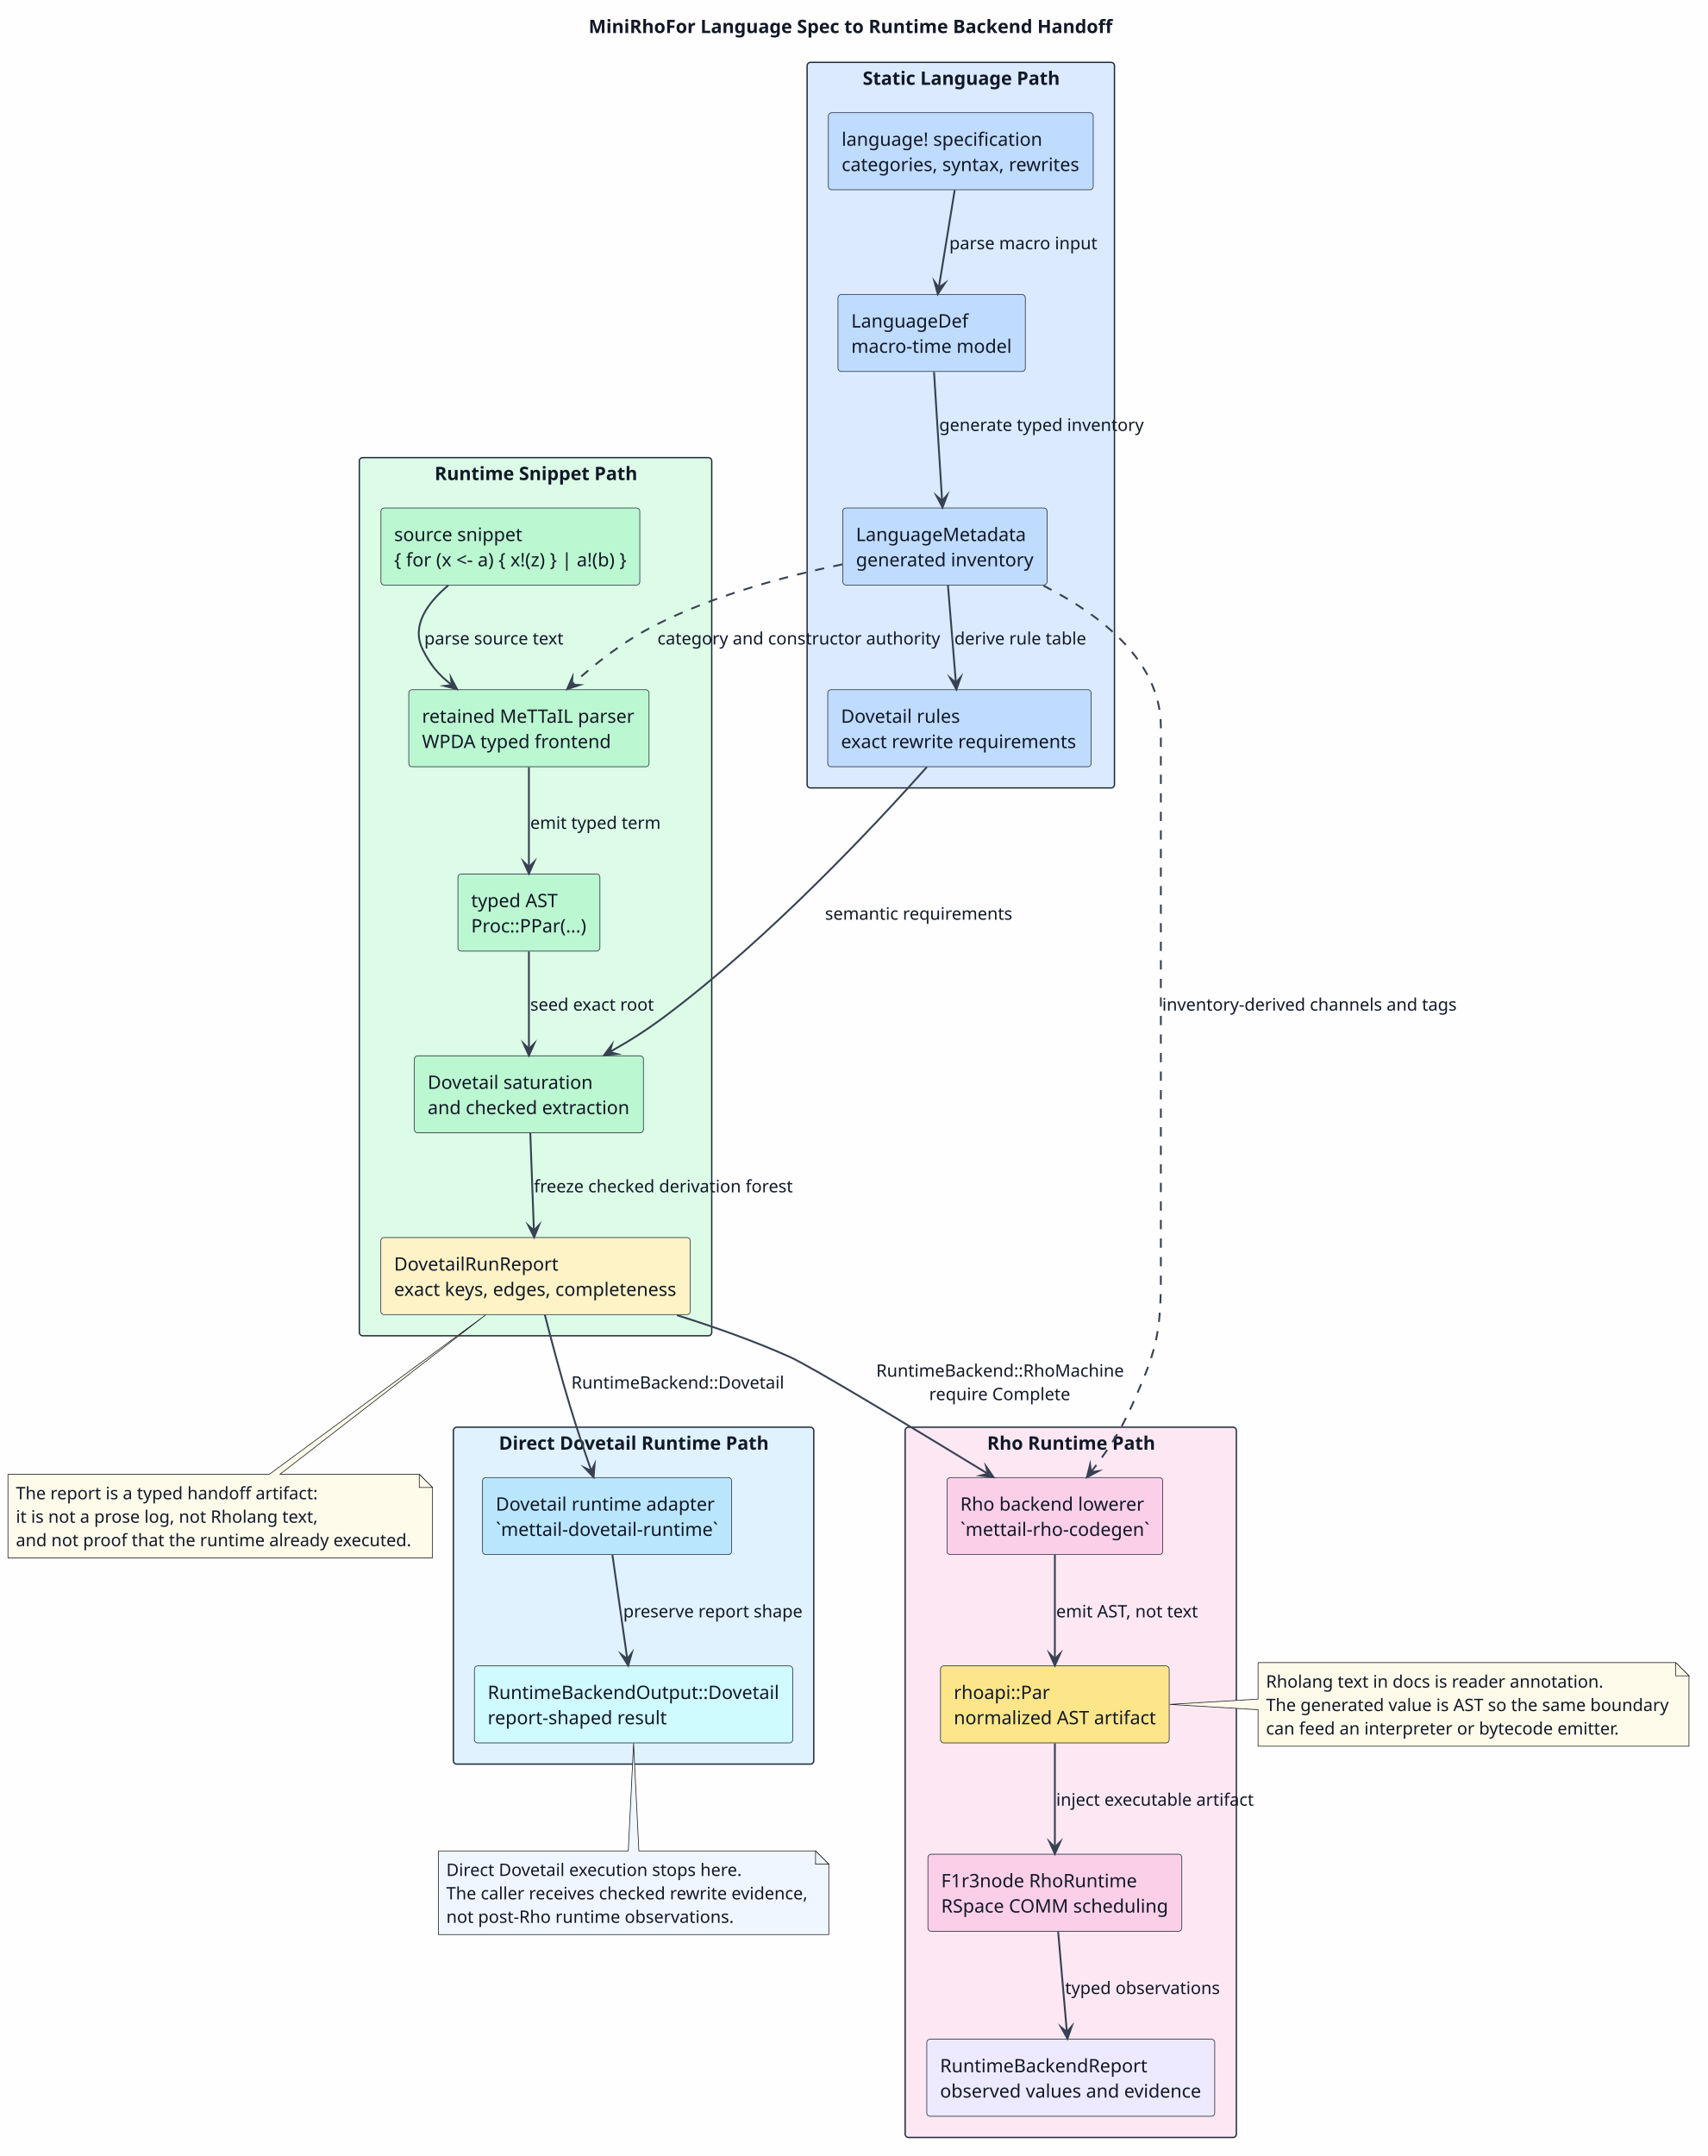
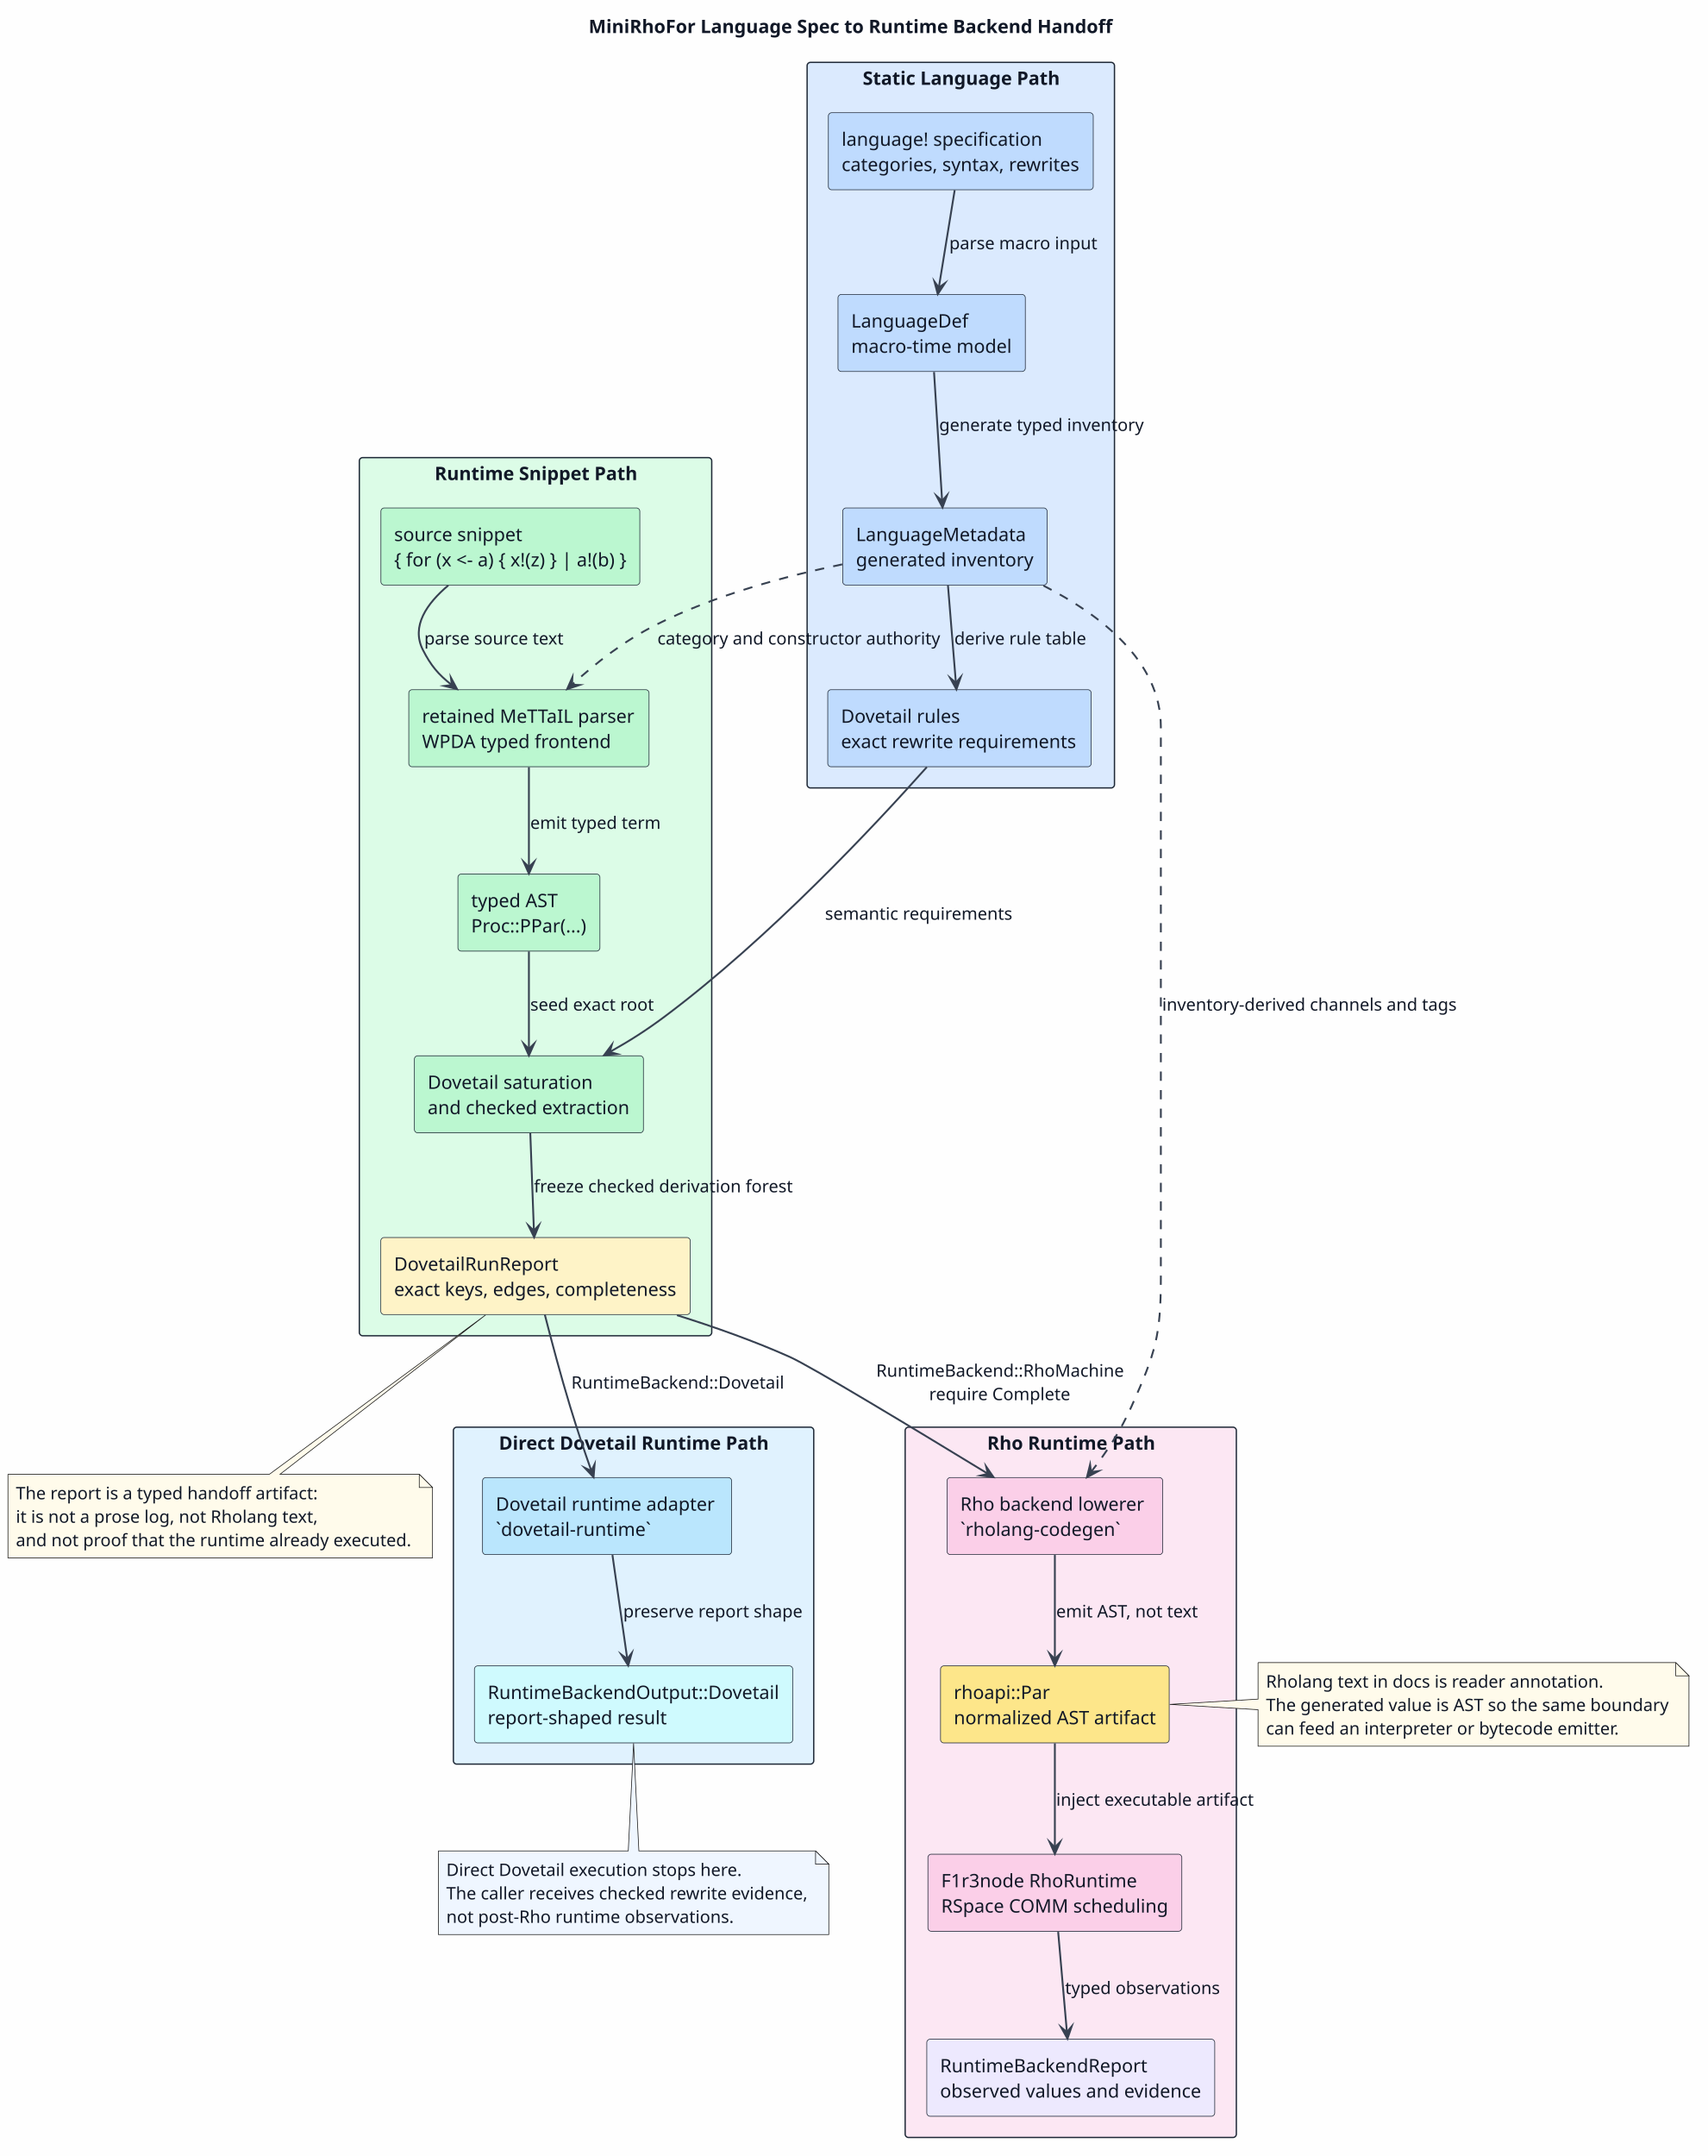
<svg xmlns="http://www.w3.org/2000/svg" contentStyleType="text/css" data-diagram-type="DESCRIPTION" height="1627px" preserveAspectRatio="none" style="width:1289px;height:1627px;background:#FEFEFE;" version="1.1" viewBox="0 0 1289 1627" width="1289px" zoomAndPan="magnify">
  <defs />
  <g>
    <rect fill="#FEFEFE" height="1627" style="stroke:none;stroke-width:1;" width="1289" x="0" y="0" />
    <g class="title" data-source-line="1">
      <text fill="#111827" font-family="sans-serif" font-size="14" font-weight="700" lengthAdjust="spacing" textLength="394.252" x="444.305" y="24.966">MiniRhoFor Language Spec to Runtime Backend Handoff</text>
    </g>
    <g class="cluster" data-qualified-name="StaticPath" data-source-line="13" id="ent0001">
      <rect fill="#DBEAFE" height="547.54" rx="2.5" ry="2.5" style="stroke:#1F2937;stroke-width:1;" width="232" x="609.23" y="47.068" />
      <text fill="#111827" font-family="sans-serif" font-size="14" font-weight="700" lengthAdjust="spacing" textLength="148.049" x="651.205" y="64.034">Static Language Path</text>
    </g>
    <g class="cluster" data-qualified-name="RuntimePath" data-source-line="20" id="ent0006">
      <rect fill="#DCFCE7" height="662.68" rx="2.5" ry="2.5" style="stroke:#1F2937;stroke-width:1;" width="266" x="271.23" y="345.338" />
      <text fill="#111827" font-family="sans-serif" font-size="14" font-weight="700" lengthAdjust="spacing" textLength="152.319" x="328.07" y="362.304">Runtime Snippet Path</text>
    </g>
    <g class="cluster" data-qualified-name="DirectPath" data-source-line="28" id="ent0012">
      <rect fill="#E0F2FE" height="254.25" rx="2.5" ry="2.5" style="stroke:#1F2937;stroke-width:1;" width="272" x="342.23" y="1077.018" />
      <text fill="#111827" font-family="sans-serif" font-size="14" font-weight="700" lengthAdjust="spacing" textLength="203.349" x="376.555" y="1093.984">Direct Dovetail Runtime Path</text>
    </g>
    <g class="cluster" data-qualified-name="RhoPath" data-source-line="33" id="ent0015">
      <rect fill="#FCE7F3" height="536" rx="2.5" ry="2.5" style="stroke:#1F2937;stroke-width:1;" width="250" x="683.23" y="1077.018" />
      <text fill="#111827" font-family="sans-serif" font-size="14" font-weight="700" lengthAdjust="spacing" textLength="126.224" x="745.118" y="1093.984">Rho Runtime Path</text>
    </g>
    <g class="entity" data-qualified-name="StaticPath.Spec" data-source-line="14" id="ent0002">
      <rect fill="#BFDBFE" height="58.136" rx="2.5" ry="2.5" style="stroke:#1F2937;stroke-width:0.5;" width="199.927" x="625.27" y="85.068" />
      <text fill="#111827" font-family="sans-serif" font-size="14" lengthAdjust="spacing" textLength="151.479" x="635.27" y="110.034">language! specification</text>
      <text fill="#111827" font-family="sans-serif" font-size="14" lengthAdjust="spacing" textLength="179.927" x="635.27" y="129.102">categories, syntax, rewrites</text>
    </g>
    <g class="entity" data-qualified-name="StaticPath.LangDef" data-source-line="15" id="ent0003">
      <rect fill="#BFDBFE" height="58.136" rx="2.5" ry="2.5" style="stroke:#1F2937;stroke-width:0.5;" width="141.393" x="632.54" y="222.208" />
      <text fill="#111827" font-family="sans-serif" font-size="14" lengthAdjust="spacing" textLength="88.396" x="642.54" y="247.174">LanguageDef</text>
      <text fill="#111827" font-family="sans-serif" font-size="14" lengthAdjust="spacing" textLength="121.394" x="642.54" y="266.242">macro-time model</text>
    </g>
    <g class="entity" data-qualified-name="StaticPath.Metadata" data-source-line="16" id="ent0004">
      <rect fill="#BFDBFE" height="58.136" rx="2.5" ry="2.5" style="stroke:#1F2937;stroke-width:0.5;" width="154.26" x="636.1" y="383.338" />
      <text fill="#111827" font-family="sans-serif" font-size="14" lengthAdjust="spacing" textLength="128.338" x="646.1" y="408.304">LanguageMetadata</text>
      <text fill="#111827" font-family="sans-serif" font-size="14" lengthAdjust="spacing" textLength="134.26" x="646.1" y="427.372">generated inventory</text>
    </g>
    <g class="entity" data-qualified-name="StaticPath.Rules" data-source-line="17" id="ent0005">
      <rect fill="#BFDBFE" height="58.136" rx="2.5" ry="2.5" style="stroke:#1F2937;stroke-width:0.5;" width="198.863" x="624.8" y="520.478" />
      <text fill="#111827" font-family="sans-serif" font-size="14" lengthAdjust="spacing" textLength="90.118" x="634.8" y="545.444">Dovetail rules</text>
      <text fill="#111827" font-family="sans-serif" font-size="14" lengthAdjust="spacing" textLength="178.863" x="634.8" y="564.512">exact rewrite requirements</text>
    </g>
    <g class="entity" data-qualified-name="RuntimePath.Source" data-source-line="21" id="ent0007">
      <rect fill="#BBF7D0" height="58.136" rx="2.5" ry="2.5" style="stroke:#1F2937;stroke-width:0.5;" width="195.419" x="287.52" y="383.338" />
      <text fill="#111827" font-family="sans-serif" font-size="14" lengthAdjust="spacing" textLength="97.006" x="297.52" y="408.304">source snippet</text>
      <text fill="#111827" font-family="sans-serif" font-size="14" lengthAdjust="spacing" textLength="175.419" x="297.52" y="427.372">{ for (x &lt;- a) { x!(z) } | a!(b) }</text>
    </g>
    <g class="entity" data-qualified-name="RuntimePath.Parser" data-source-line="22" id="ent0008">
      <rect fill="#BBF7D0" height="58.136" rx="2.5" ry="2.5" style="stroke:#1F2937;stroke-width:0.5;" width="181.363" x="308.55" y="520.478" />
      <text fill="#111827" font-family="sans-serif" font-size="14" lengthAdjust="spacing" textLength="161.363" x="318.55" y="545.444">retained MeTTaIL parser</text>
      <text fill="#111827" font-family="sans-serif" font-size="14" lengthAdjust="spacing" textLength="143.177" x="318.55" y="564.512">WPDA typed frontend</text>
    </g>
    <g class="entity" data-qualified-name="RuntimePath.TypedAst" data-source-line="23" id="ent0009">
      <rect fill="#BBF7D0" height="58.136" rx="2.5" ry="2.5" style="stroke:#1F2937;stroke-width:0.5;" width="107.178" x="345.65" y="659.608" />
      <text fill="#111827" font-family="sans-serif" font-size="14" lengthAdjust="spacing" textLength="65.366" x="355.65" y="684.574">typed AST</text>
      <text fill="#111827" font-family="sans-serif" font-size="14" lengthAdjust="spacing" textLength="87.178" x="355.65" y="703.642">Proc::PPar(...)</text>
    </g>
    <g class="entity" data-qualified-name="RuntimePath.Dovetail" data-source-line="24" id="ent0010">
      <rect fill="#BBF7D0" height="58.136" rx="2.5" ry="2.5" style="stroke:#1F2937;stroke-width:0.5;" width="172.865" x="312.8" y="796.748" />
      <text fill="#111827" font-family="sans-serif" font-size="14" lengthAdjust="spacing" textLength="125.159" x="322.8" y="821.714">Dovetail saturation</text>
      <text fill="#111827" font-family="sans-serif" font-size="14" lengthAdjust="spacing" textLength="152.865" x="322.8" y="840.782">and checked extraction</text>
    </g>
    <g class="entity" data-qualified-name="RuntimePath.Report" data-source-line="25" id="ent0011">
      <rect fill="#FEF3C7" height="58.136" rx="2.5" ry="2.5" style="stroke:#1F2937;stroke-width:0.5;" width="233.597" x="287.44" y="933.888" />
      <text fill="#111827" font-family="sans-serif" font-size="14" lengthAdjust="spacing" textLength="124.362" x="297.44" y="958.854">DovetailRunReport</text>
      <text fill="#111827" font-family="sans-serif" font-size="14" lengthAdjust="spacing" textLength="213.597" x="297.44" y="977.922">exact keys, edges, completeness</text>
    </g>
    <g class="entity" data-qualified-name="DirectPath.DirectAdapter" data-source-line="29" id="ent0013">
      <rect fill="#BAE6FD" height="58.136" rx="2.5" ry="2.5" style="stroke:#1F2937;stroke-width:0.5;" width="188.013" x="364.23" y="1115.018" />
      <text fill="#111827" font-family="sans-serif" font-size="14" lengthAdjust="spacing" textLength="165.507" x="374.23" y="1139.984">Dovetail runtime adapter</text>
-       <text fill="#111827" font-family="sans-serif" font-size="14" lengthAdjust="spacing" textLength="168.013" x="374.23" y="1159.052">`mettail-dovetail-runtime`</text>
+       <text fill="#111827" font-family="sans-serif" font-size="14" lengthAdjust="spacing" textLength="168.013" x="374.23" y="1159.052">`dovetail-runtime`</text>
    </g>
    <g class="entity" data-qualified-name="DirectPath.DirectOutput" data-source-line="30" id="ent0014">
      <rect fill="#CFFAFE" height="58.136" rx="2.5" ry="2.5" style="stroke:#1F2937;stroke-width:0.5;" width="240.261" x="358.1" y="1257.138" />
      <text fill="#111827" font-family="sans-serif" font-size="14" lengthAdjust="spacing" textLength="220.261" x="368.1" y="1282.104">RuntimeBackendOutput::Dovetail</text>
      <text fill="#111827" font-family="sans-serif" font-size="14" lengthAdjust="spacing" textLength="135.772" x="368.1" y="1301.172">report-shaped result</text>
    </g>
    <g class="entity" data-qualified-name="RhoPath.Lowerer" data-source-line="34" id="ent0016">
      <rect fill="#FBCFE8" height="58.136" rx="2.5" ry="2.5" style="stroke:#1F2937;stroke-width:0.5;" width="162.814" x="714.83" y="1115.018" />
      <text fill="#111827" font-family="sans-serif" font-size="14" lengthAdjust="spacing" textLength="139.369" x="724.83" y="1139.984">Rho backend lowerer</text>
-       <text fill="#111827" font-family="sans-serif" font-size="14" lengthAdjust="spacing" textLength="142.814" x="724.83" y="1159.052">`mettail-rho-codegen`</text>
+       <text fill="#111827" font-family="sans-serif" font-size="14" lengthAdjust="spacing" textLength="142.814" x="724.83" y="1159.052">`rholang-codegen`</text>
    </g>
    <g class="entity" data-qualified-name="RhoPath.Par" data-source-line="35" id="ent0017">
      <rect fill="#FDE68A" height="58.136" rx="2.5" ry="2.5" style="stroke:#1F2937;stroke-width:0.5;" width="172.599" x="709.93" y="1257.138" />
      <text fill="#111827" font-family="sans-serif" font-size="14" lengthAdjust="spacing" textLength="72.59" x="719.93" y="1282.104">rhoapi::Par</text>
      <text fill="#111827" font-family="sans-serif" font-size="14" lengthAdjust="spacing" textLength="152.599" x="719.93" y="1301.172">normalized AST artifact</text>
    </g>
    <g class="entity" data-qualified-name="RhoPath.Runtime" data-source-line="36" id="ent0018">
      <rect fill="#FBCFE8" height="58.136" rx="2.5" ry="2.5" style="stroke:#1F2937;stroke-width:0.5;" width="191.653" x="700.41" y="1399.258" />
      <text fill="#111827" font-family="sans-serif" font-size="14" lengthAdjust="spacing" textLength="147.825" x="710.41" y="1424.224">F1r3node RhoRuntime</text>
      <text fill="#111827" font-family="sans-serif" font-size="14" lengthAdjust="spacing" textLength="171.653" x="710.41" y="1443.292">RSpace COMM scheduling</text>
    </g>
    <g class="entity" data-qualified-name="RhoPath.RuntimeReport" data-source-line="37" id="ent0019">
      <rect fill="#EDE9FE" height="58.136" rx="2.5" ry="2.5" style="stroke:#1F2937;stroke-width:0.5;" width="217.343" x="699.56" y="1538.878" />
      <text fill="#111827" font-family="sans-serif" font-size="14" lengthAdjust="spacing" textLength="156.491" x="709.56" y="1563.844">RuntimeBackendReport</text>
      <text fill="#111827" font-family="sans-serif" font-size="14" lengthAdjust="spacing" textLength="197.343" x="709.56" y="1582.912">observed values and evidence</text>
    </g>
    <g class="entity" data-qualified-name="GMN36" data-source-line="62" id="ent0037">
      <path d="M6,1112.528 L6,1175.646 A0,0 0 0 0 6,1175.646 L326.468,1175.646 A0,0 0 0 0 326.468,1175.646 L326.468,1122.528 L316.468,1112.528 L211.36,1112.528 L366.52,992.338 L203.36,1112.528 L6,1112.528 A0,0 0 0 0 6,1112.528" fill="#FFFBEB" style="stroke:#181818;stroke-width:0.5;" />
      <path d="M316.468,1112.528 L316.468,1122.528 L326.468,1122.528 L316.468,1112.528" fill="#FFFBEB" style="stroke:#181818;stroke-width:0.5;" />
      <text fill="#111827" font-family="sans-serif" font-size="13" lengthAdjust="spacing" textLength="228.072" x="12" y="1131.425">The report is a typed handoff artifact:</text>
      <text fill="#111827" font-family="sans-serif" font-size="13" lengthAdjust="spacing" textLength="228.371" x="12" y="1149.131">it is not a prose log, not Rholang text,</text>
      <text fill="#111827" font-family="sans-serif" font-size="13" lengthAdjust="spacing" textLength="299.468" x="12" y="1166.837">and not proof that the runtime already executed.</text>
    </g>
    <g class="entity" data-qualified-name="GMN39" data-source-line="68" id="ent0040">
      <path d="M330.88,1396.768 L330.88,1459.886 A0,0 0 0 0 330.88,1459.886 L625.595,1459.886 A0,0 0 0 0 625.595,1459.886 L625.595,1406.768 L615.595,1396.768 L482.23,1396.768 L478.23,1315.558 L474.23,1396.768 L330.88,1396.768 A0,0 0 0 0 330.88,1396.768" fill="#EFF6FF" style="stroke:#181818;stroke-width:0.5;" />
      <path d="M615.595,1396.768 L615.595,1406.768 L625.595,1406.768 L615.595,1396.768" fill="#EFF6FF" style="stroke:#181818;stroke-width:0.5;" />
      <text fill="#111827" font-family="sans-serif" font-size="13" lengthAdjust="spacing" textLength="224.302" x="336.88" y="1415.665">Direct Dovetail execution stops here.</text>
      <text fill="#111827" font-family="sans-serif" font-size="13" lengthAdjust="spacing" textLength="273.715" x="336.88" y="1433.371">The caller receives checked rewrite evidence,</text>
      <text fill="#111827" font-family="sans-serif" font-size="13" lengthAdjust="spacing" textLength="216.996" x="336.88" y="1451.077">not post-Rho runtime observations.</text>
    </g>
    <g class="entity" data-qualified-name="GMN42" data-source-line="74" id="ent0043">
      <path d="M949.61,1254.648 L949.61,1282.208 L882.95,1286.208 L949.61,1290.208 L949.61,1317.766 A0,0 0 0 0 949.61,1317.766 L1274.862,1317.766 A0,0 0 0 0 1274.862,1317.766 L1274.862,1264.648 L1264.862,1254.648 L949.61,1254.648 A0,0 0 0 0 949.61,1254.648" fill="#FFFBEB" style="stroke:#181818;stroke-width:0.5;" />
      <path d="M1264.862,1254.648 L1264.862,1264.648 L1274.862,1264.648 L1264.862,1254.648" fill="#FFFBEB" style="stroke:#181818;stroke-width:0.5;" />
      <text fill="#111827" font-family="sans-serif" font-size="13" lengthAdjust="spacing" textLength="255.164" x="955.61" y="1273.545">Rholang text in docs is reader annotation.</text>
      <text fill="#111827" font-family="sans-serif" font-size="13" lengthAdjust="spacing" textLength="304.252" x="955.61" y="1291.251">The generated value is AST so the same boundary</text>
      <text fill="#111827" font-family="sans-serif" font-size="13" lengthAdjust="spacing" textLength="268.905" x="955.61" y="1308.957">can feed an interpreter or bytecode emitter.</text>
    </g>
    <g class="link" data-entity-1="ent0002" data-entity-2="ent0003" data-link-type="dependency" data-source-line="40" id="lnk20">
      <path d="M720.62,143.468 C716.87,166.528 712.393,193.993 708.643,217.043" fill="none" id="Spec-to-LangDef" style="stroke:#374151;stroke-width:1.4;" />
      <polygon fill="#374151" points="707.84,221.978,713.233,213.737,708.643,217.043,705.337,212.452,707.84,221.978" style="stroke:#374151;stroke-width:1.4;stroke-linejoin:miter;stroke-miterlimit:10;" />
      <text fill="#111827" font-family="sans-serif" font-size="13" lengthAdjust="spacing" textLength="112.008" x="716.55" y="188.105">parse macro input</text>
    </g>
    <g class="link" data-entity-1="ent0003" data-entity-2="ent0004" data-link-type="dependency" data-source-line="41" id="lnk21">
      <path d="M705.02,280.718 C706.84,309.598 709.317,349.058 711.127,377.948" fill="none" id="LangDef-to-Metadata" style="stroke:#374151;stroke-width:1.4;" />
      <polygon fill="#374151" points="711.44,382.938,714.869,373.705,711.127,377.948,706.885,374.206,711.44,382.938" style="stroke:#374151;stroke-width:1.4;stroke-linejoin:miter;stroke-miterlimit:10;" />
      <text fill="#111827" font-family="sans-serif" font-size="13" lengthAdjust="spacing" textLength="154.7" x="708.93" y="325.235">generate typed inventory</text>
    </g>
    <g class="link" data-entity-1="ent0004" data-entity-2="ent0005" data-link-type="dependency" data-source-line="42" id="lnk22">
      <path d="M715.54,441.738 C717.42,464.798 719.644,492.214 721.524,515.264" fill="none" id="Metadata-to-Rules" style="stroke:#374151;stroke-width:1.4;" />
      <polygon fill="#374151" points="721.93,520.248,725.185,510.952,721.524,515.264,717.212,511.603,721.93,520.248" style="stroke:#374151;stroke-width:1.4;stroke-linejoin:miter;stroke-miterlimit:10;" />
      <text fill="#111827" font-family="sans-serif" font-size="13" lengthAdjust="spacing" textLength="99.502" x="720.39" y="486.375">derive rule table</text>
    </g>
    <g class="link" data-entity-1="ent0005" data-entity-2="ent0010" data-link-type="dependency" data-source-line="43" id="lnk23">
      <path d="M699.6,578.858 C660.62,622.608 581.04,707.738 502.23,766.748 C487.94,777.448 475.819,785.139 460.299,793.859" fill="none" id="Rules-to-Dovetail" style="stroke:#374151;stroke-width:1.4;" />
      <polygon fill="#374151" points="455.94,796.308,465.746,795.387,460.299,793.859,461.827,788.412,455.94,796.308" style="stroke:#374151;stroke-width:1.4;stroke-linejoin:miter;stroke-miterlimit:10;" />
      <text fill="#111827" font-family="sans-serif" font-size="13" lengthAdjust="spacing" textLength="141.934" x="622.72" y="694.075">semantic requirements</text>
    </g>
    <g class="link" data-entity-1="ent0007" data-entity-2="ent0008" data-link-type="dependency" data-source-line="45" id="lnk24">
      <path d="M338.42,441.728 C322.2,455.348 310.11,472.588 319.23,490.478 C325.16,502.098 330.678,508.862 341.048,516.952" fill="none" id="Source-to-Parser" style="stroke:#374151;stroke-width:1.4;" />
      <polygon fill="#374151" points="344.99,520.028,340.354,511.338,341.048,516.952,335.434,517.646,344.99,520.028" style="stroke:#374151;stroke-width:1.4;stroke-linejoin:miter;stroke-miterlimit:10;" />
      <text fill="#111827" font-family="sans-serif" font-size="13" lengthAdjust="spacing" textLength="105.638" x="320.23" y="486.375">parse source text</text>
    </g>
    <g class="link" data-entity-1="ent0008" data-entity-2="ent0009" data-link-type="dependency" data-source-line="46" id="lnk25">
      <path d="M399.23,578.958 C399.23,602.498 399.23,630.778 399.23,654.298" fill="none" id="Parser-to-TypedAst" style="stroke:#374151;stroke-width:1.4;" />
      <polygon fill="#374151" points="399.23,659.298,403.23,650.298,399.23,654.298,395.23,650.298,399.23,659.298" style="stroke:#374151;stroke-width:1.4;stroke-linejoin:miter;stroke-miterlimit:10;" />
      <text fill="#111827" font-family="sans-serif" font-size="13" lengthAdjust="spacing" textLength="98.488" x="400.23" y="625.505">emit typed term</text>
    </g>
    <g class="link" data-entity-1="ent0009" data-entity-2="ent0010" data-link-type="dependency" data-source-line="47" id="lnk26">
      <path d="M399.23,718.008 C399.23,741.068 399.23,768.468 399.23,791.528" fill="none" id="TypedAst-to-Dovetail" style="stroke:#374151;stroke-width:1.4;" />
      <polygon fill="#374151" points="399.23,796.528,403.23,787.528,399.23,791.528,395.23,787.528,399.23,796.528" style="stroke:#374151;stroke-width:1.4;stroke-linejoin:miter;stroke-miterlimit:10;" />
      <text fill="#111827" font-family="sans-serif" font-size="13" lengthAdjust="spacing" textLength="93.873" x="400.23" y="762.645">seed exact root</text>
    </g>
    <g class="link" data-entity-1="ent0010" data-entity-2="ent0011" data-link-type="dependency" data-source-line="48" id="lnk27">
      <path d="M400.28,855.148 C401.14,878.208 402.144,905.611 403.004,928.661" fill="none" id="Dovetail-to-Report" style="stroke:#374151;stroke-width:1.4;" />
      <polygon fill="#374151" points="403.19,933.658,406.852,924.515,403.004,928.661,398.857,924.813,403.19,933.658" style="stroke:#374151;stroke-width:1.4;stroke-linejoin:miter;stroke-miterlimit:10;" />
      <text fill="#111827" font-family="sans-serif" font-size="13" lengthAdjust="spacing" textLength="196.053" x="403.03" y="899.785">freeze checked derivation forest</text>
    </g>
    <g class="link" data-entity-1="ent0011" data-entity-2="ent0013" data-link-type="dependency" data-source-line="50" id="lnk28">
      <path d="M411.25,992.128 C416.22,1011.578 423.23,1037.988 430.23,1061.018 C435.71,1079.018 440.854,1094.29 446.384,1110.04" fill="none" id="Report-to-DirectAdapter" style="stroke:#374151;stroke-width:1.4;" />
      <polygon fill="#374151" points="448.04,1114.758,448.833,1104.941,446.384,1110.04,441.284,1107.591,448.04,1114.758" style="stroke:#374151;stroke-width:1.4;stroke-linejoin:miter;stroke-miterlimit:10;" />
      <text fill="#111827" font-family="sans-serif" font-size="13" lengthAdjust="spacing" textLength="160.927" x="431.23" y="1047.915">RuntimeBackend::Dovetail</text>
    </g>
    <g class="link" data-entity-1="ent0013" data-entity-2="ent0014" data-link-type="dependency" data-source-line="51" id="lnk29">
      <path d="M462.28,1173.438 C465.75,1197.748 470.013,1227.648 473.483,1251.938" fill="none" id="DirectAdapter-to-DirectOutput" style="stroke:#374151;stroke-width:1.4;" />
      <polygon fill="#374151" points="474.19,1256.888,476.877,1247.413,473.483,1251.938,468.957,1248.544,474.19,1256.888" style="stroke:#374151;stroke-width:1.4;stroke-linejoin:miter;stroke-miterlimit:10;" />
      <text fill="#111827" font-family="sans-serif" font-size="13" lengthAdjust="spacing" textLength="135.824" x="470.43" y="1220.545">preserve report shape</text>
    </g>
    <g class="link" data-entity-1="ent0011" data-entity-2="ent0016" data-link-type="dependency" data-source-line="53" id="lnk30">
      <path d="M511.01,992.498 C539.21,1001.348 569.29,1011.978 596.23,1024.018 C612.01,1031.068 691.671,1079.225 745.681,1112.155" fill="none" id="Report-to-Lowerer" style="stroke:#374151;stroke-width:1.4;" />
      <polygon fill="#374151" points="749.95,1114.758,744.348,1106.658,745.681,1112.155,740.183,1113.488,749.95,1114.758" style="stroke:#374151;stroke-width:1.4;stroke-linejoin:miter;stroke-miterlimit:10;" />
      <text fill="#111827" font-family="sans-serif" font-size="13" lengthAdjust="spacing" textLength="187.005" x="661.36" y="1038.915">RuntimeBackend::RhoMachine</text>
      <text fill="#111827" font-family="sans-serif" font-size="13" lengthAdjust="spacing" textLength="107.107" x="701.309" y="1056.621">require Complete</text>
    </g>
    <g class="link" data-entity-1="ent0016" data-entity-2="ent0017" data-link-type="dependency" data-source-line="54" id="lnk31">
      <path d="M796.23,1173.438 C796.23,1197.748 796.23,1227.598 796.23,1251.888" fill="none" id="Lowerer-to-Par" style="stroke:#374151;stroke-width:1.4;" />
      <polygon fill="#374151" points="796.23,1256.888,800.23,1247.888,796.23,1251.888,792.23,1247.888,796.23,1256.888" style="stroke:#374151;stroke-width:1.4;stroke-linejoin:miter;stroke-miterlimit:10;" />
      <text fill="#111827" font-family="sans-serif" font-size="13" lengthAdjust="spacing" textLength="108.017" x="797.23" y="1220.545">emit AST, not text</text>
    </g>
    <g class="link" data-entity-1="ent0017" data-entity-2="ent0018" data-link-type="dependency" data-source-line="55" id="lnk32">
      <path d="M796.23,1315.558 C796.23,1339.868 796.23,1369.708 796.23,1394.008" fill="none" id="Par-to-Runtime" style="stroke:#374151;stroke-width:1.4;" />
      <polygon fill="#374151" points="796.23,1399.008,800.23,1390.008,796.23,1394.008,792.23,1390.008,796.23,1399.008" style="stroke:#374151;stroke-width:1.4;stroke-linejoin:miter;stroke-miterlimit:10;" />
      <text fill="#111827" font-family="sans-serif" font-size="13" lengthAdjust="spacing" textLength="149.656" x="797.23" y="1362.665">inject executable artifact</text>
    </g>
    <g class="link" data-entity-1="ent0018" data-entity-2="ent0019" data-link-type="dependency" data-source-line="56" id="lnk33">
      <path d="M798.72,1457.838 C800.78,1481.458 803.255,1509.877 805.315,1533.487" fill="none" id="Runtime-to-RuntimeReport" style="stroke:#374151;stroke-width:1.4;" />
      <polygon fill="#374151" points="805.75,1538.468,808.953,1529.154,805.315,1533.487,800.983,1529.85,805.75,1538.468" style="stroke:#374151;stroke-width:1.4;stroke-linejoin:miter;stroke-miterlimit:10;" />
      <text fill="#111827" font-family="sans-serif" font-size="13" lengthAdjust="spacing" textLength="116.883" x="803.95" y="1504.775">typed observations</text>
    </g>
    <g class="link" data-entity-1="ent0004" data-entity-2="ent0008" data-link-type="dependency" data-source-line="58" id="lnk34">
      <path d="M635.75,425.888 C592.77,434.778 539.27,449.198 495.23,471.478 C470.44,484.018 449.771,500.336 431.791,516.666" fill="none" id="Metadata-to-Parser" style="stroke:#374151;stroke-width:1.4;stroke-dasharray:7,7;" />
      <polygon fill="#374151" points="428.09,520.028,437.442,516.938,431.791,516.666,432.063,511.016,428.09,520.028" style="stroke:#374151;stroke-width:1.4;stroke-linejoin:miter;stroke-miterlimit:10;" />
      <text fill="#111827" font-family="sans-serif" font-size="13" lengthAdjust="spacing" textLength="213.473" x="496.23" y="486.375">category and constructor authority</text>
    </g>
    <g class="link" data-entity-1="ent0004" data-entity-2="ent0016" data-link-type="dependency" data-source-line="59" id="lnk35">
      <path d="M787.58,441.938 C830.57,463.798 876.23,498.738 876.23,548.548 C876.23,548.548 876.23,548.548 876.23,963.948 C876.23,1008.188 872.23,1020.608 854.23,1061.018 C845.64,1080.308 835.297,1095.747 823.517,1110.837" fill="none" id="Metadata-to-Lowerer" style="stroke:#374151;stroke-width:1.4;stroke-dasharray:7,7;" />
      <polygon fill="#374151" points="820.44,1114.778,829.131,1110.145,823.517,1110.837,822.825,1105.222,820.44,1114.778" style="stroke:#374151;stroke-width:1.4;stroke-linejoin:miter;stroke-miterlimit:10;" />
      <text fill="#111827" font-family="sans-serif" font-size="13" lengthAdjust="spacing" textLength="222.3" x="877.23" y="762.645">inventory-derived channels and tags</text>
    </g>
  </g>
</svg>
